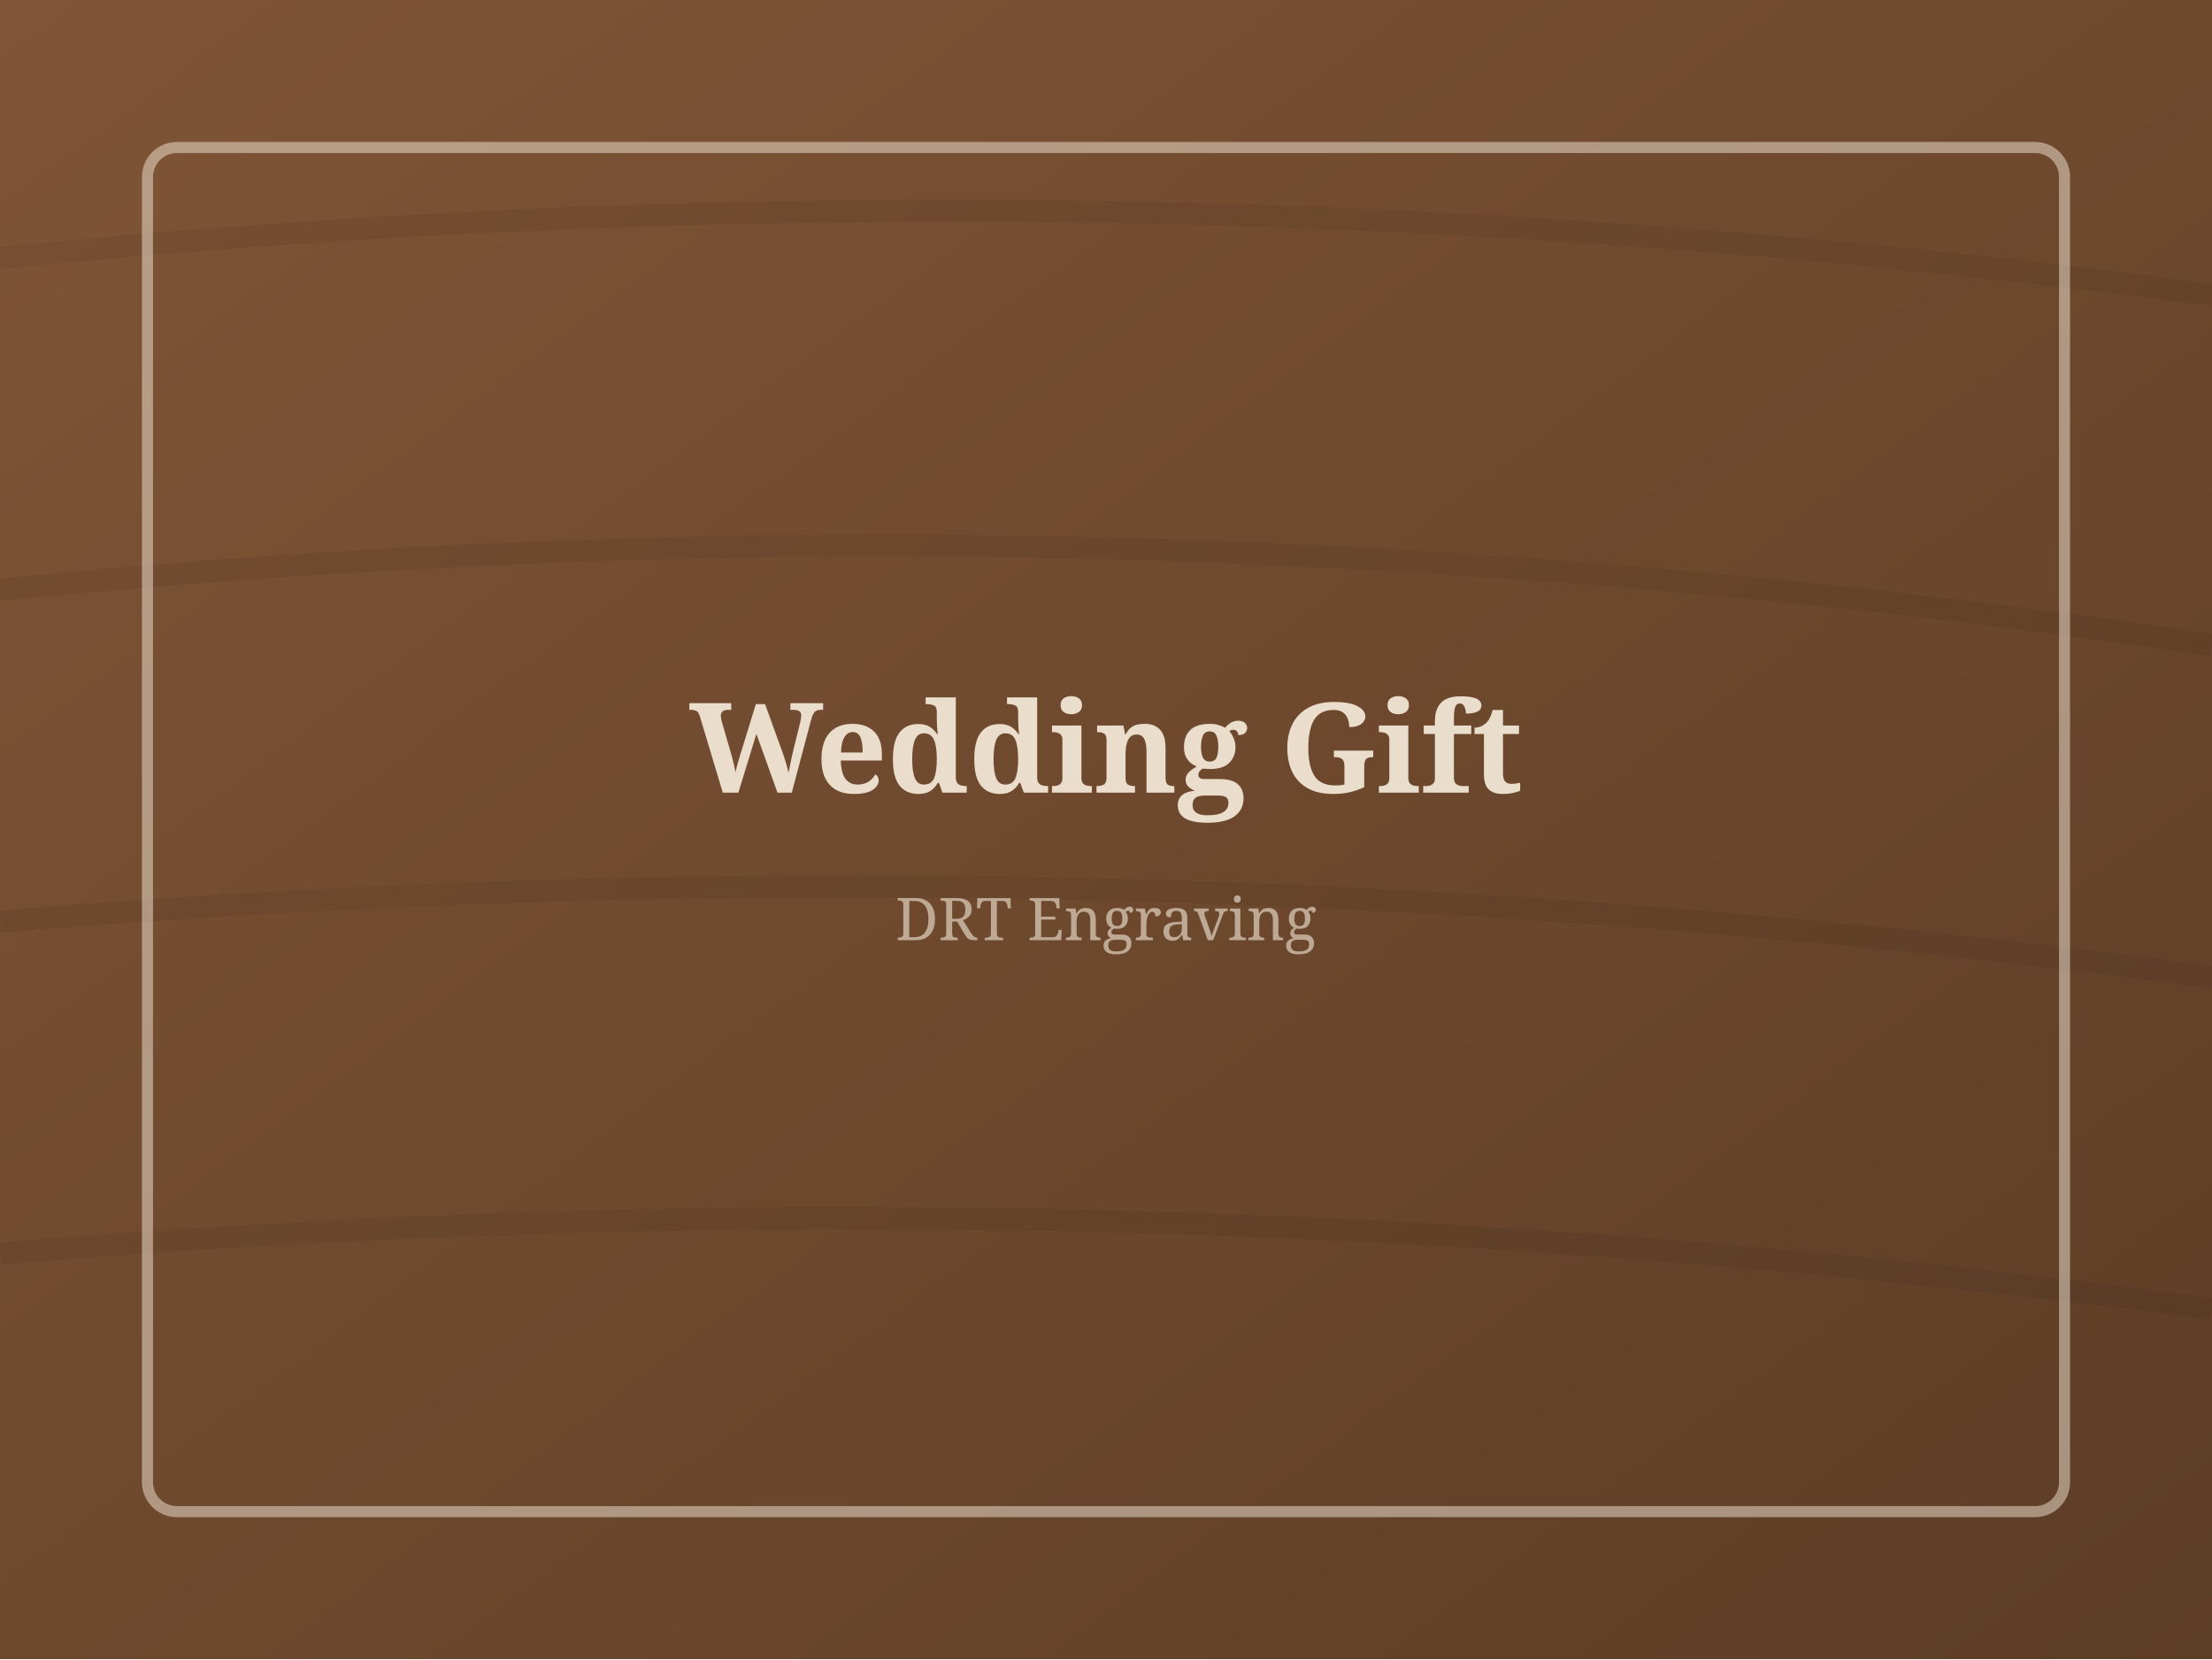
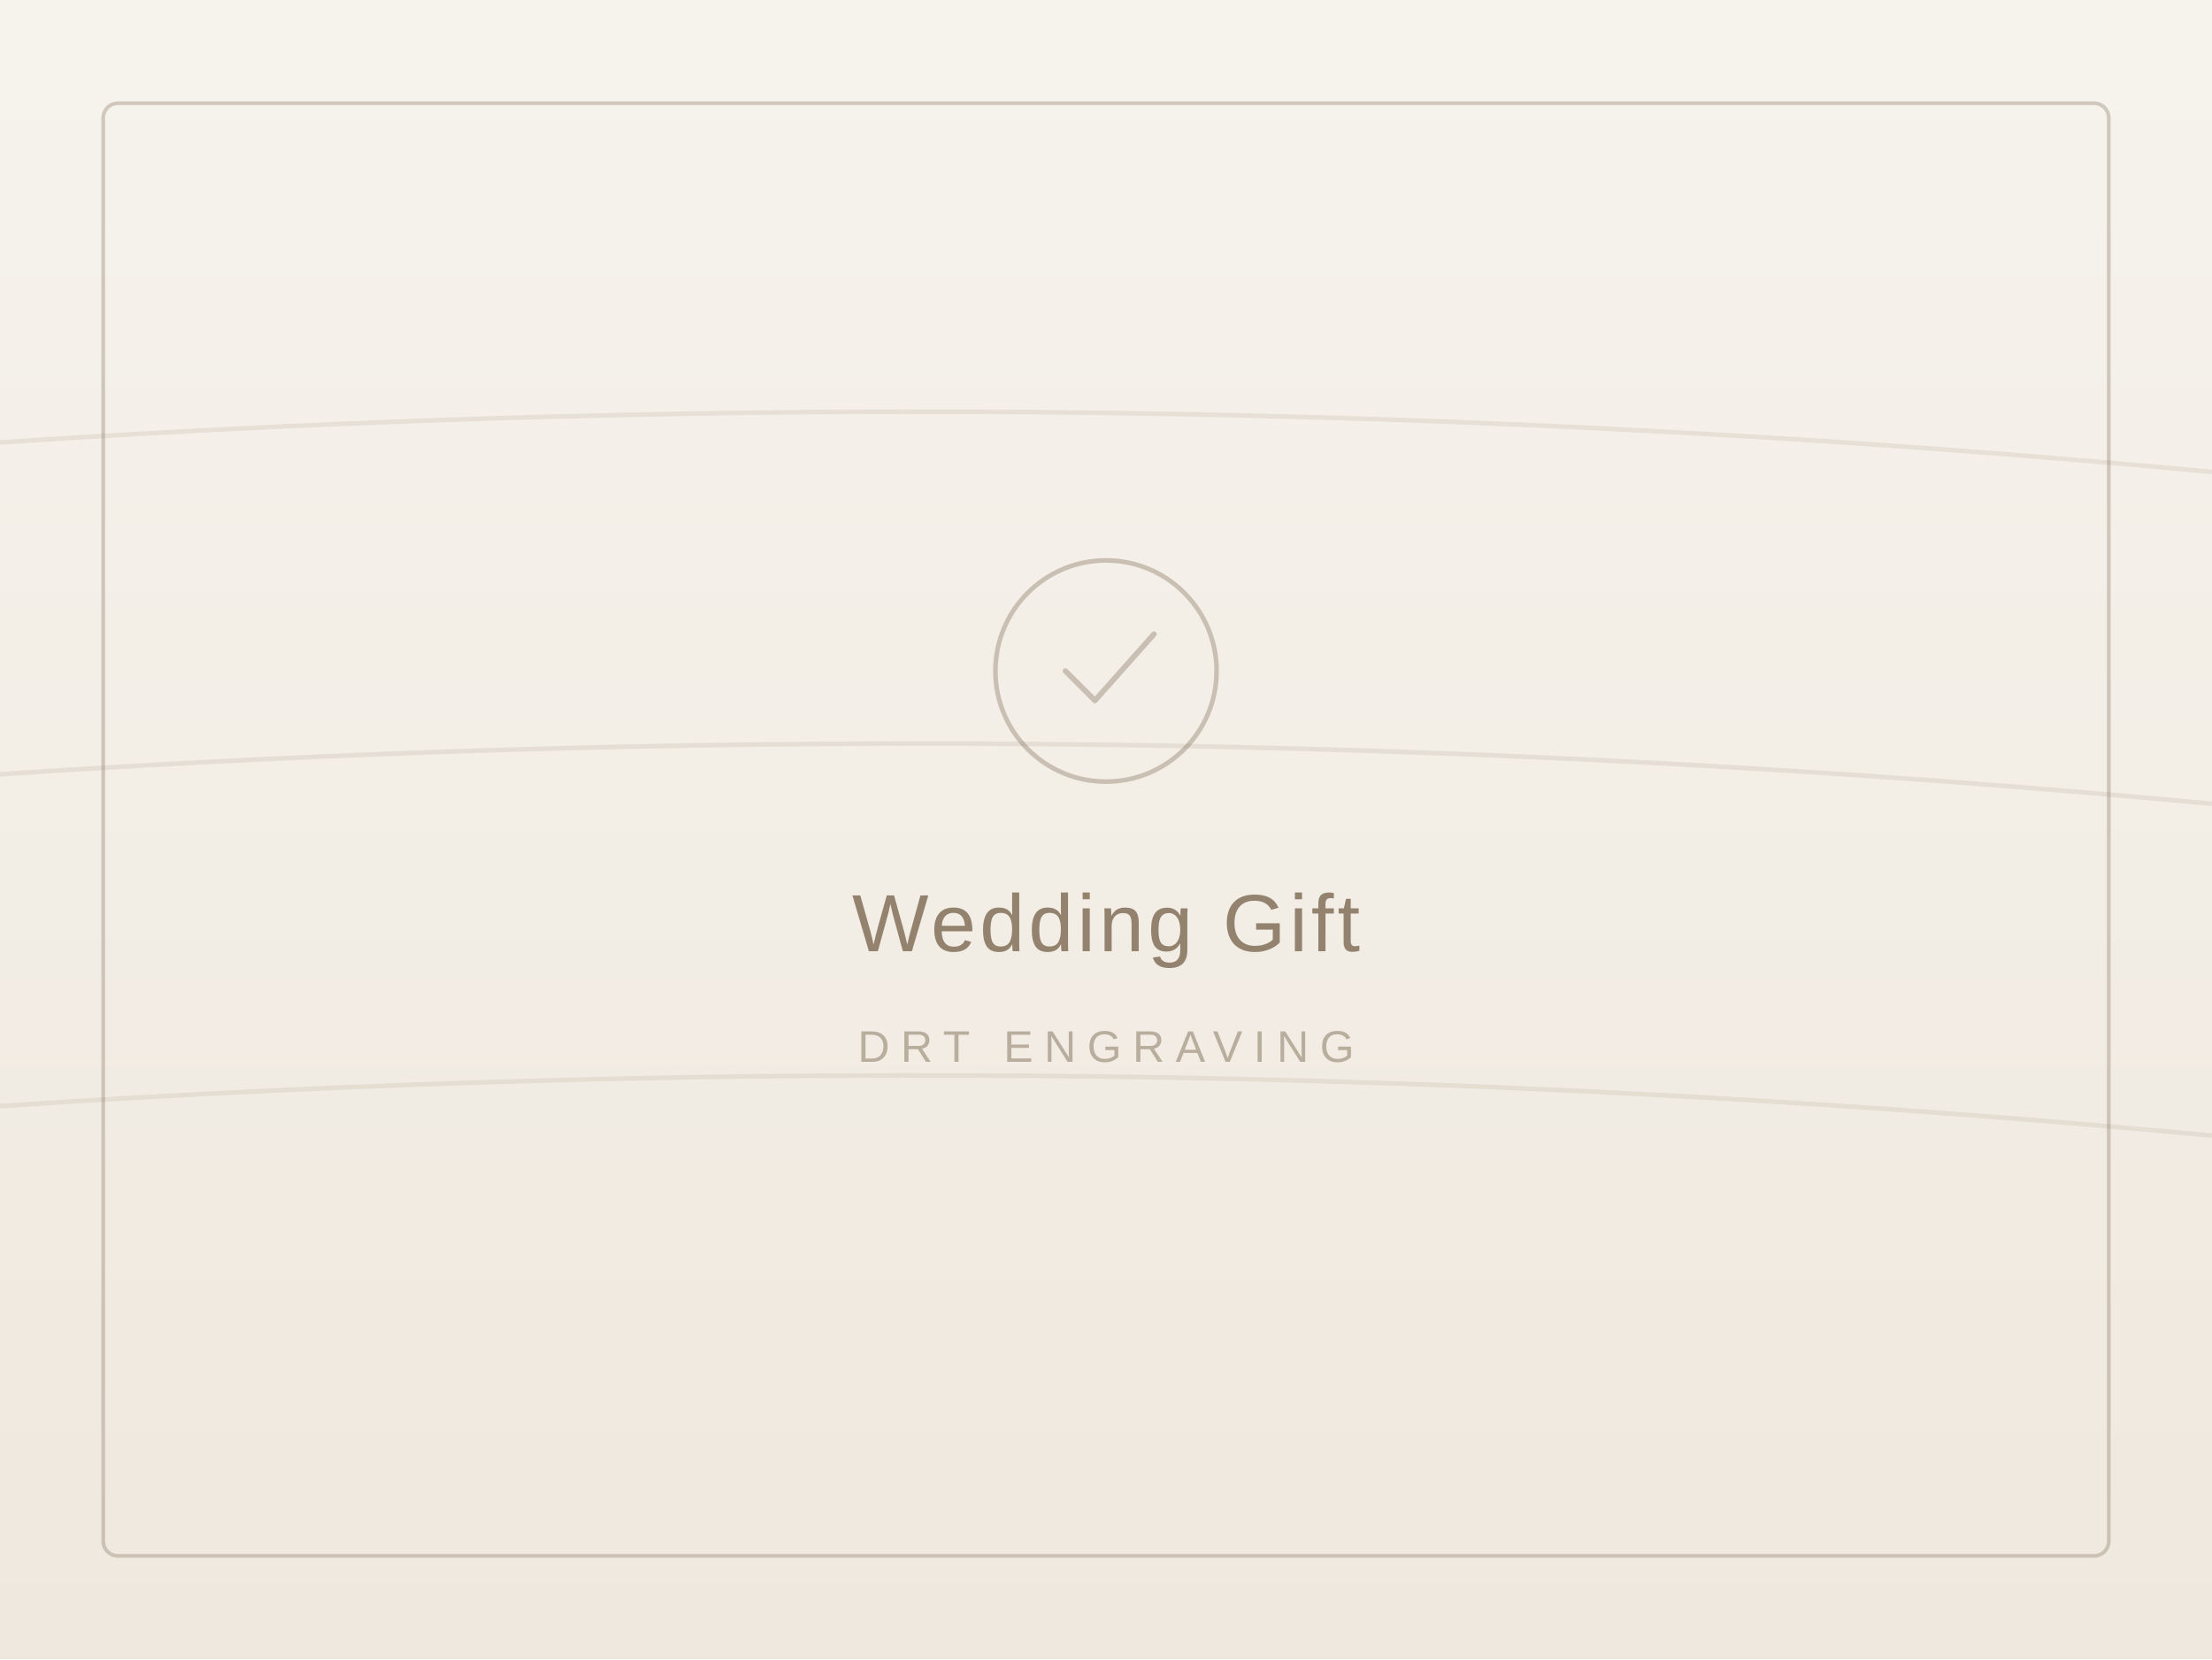
<svg xmlns="http://www.w3.org/2000/svg" viewBox="0 0 600 450" role="img" aria-label="Wedding Gift engraving example">
  <defs>
-     <linearGradient id="g05" x1="0" y1="0" x2="1" y2="1">
-       <stop offset="0" stop-color="#805536" />
-       <stop offset="1" stop-color="#5c3d26" />
+     <linearGradient id="g05" x1="0" y1="0" x2="0" y2="1">
+       <stop offset="0" stop-color="#f6f3ed" />
+       <stop offset="1" stop-color="#efe8de" />
    </linearGradient>
  </defs>
  <rect width="600" height="450" fill="url(#g05)" />
-   <g stroke="#000" stroke-opacity="0.06" stroke-width="6" fill="none">
-     <path d="M0 70 Q 300 40 600 80" />
-     <path d="M0 160 Q 300 130 600 175" />
-     <path d="M0 250 Q 300 225 600 265" />
-     <path d="M0 340 Q 300 315 600 355" />
+   <g stroke="#8b7a64" stroke-opacity="0.14" stroke-width="1.25" fill="none">
+     <path d="M0 120 Q 300 100 600 128" />
+     <path d="M0 210 Q 300 190 600 218" />
+     <path d="M0 300 Q 300 280 600 308" />
  </g>
-   <rect x="40" y="40" width="520" height="370" fill="none" stroke="#f4e9d8" stroke-opacity="0.5" stroke-width="3" rx="8" />
-   <text x="300" y="215" font-family="Georgia, serif" font-size="34" font-weight="700" text-anchor="middle" fill="#f4e9d8" fill-opacity="0.92">Wedding Gift</text>
-   <text x="300" y="255" font-family="Georgia, serif" font-size="16" text-anchor="middle" fill="#f4e9d8" fill-opacity="0.6">DRT Engraving</text>
+   <rect x="28" y="28" width="544" height="394" fill="none" stroke="#8b7a64" stroke-opacity="0.35" stroke-width="1" rx="4" />
+   <circle cx="300" cy="182" r="30" fill="none" stroke="#8b7a64" stroke-opacity="0.4" stroke-width="1.25" />
+   <path d="M289 182 l8 8 l16 -18" fill="none" stroke="#8b7a64" stroke-opacity="0.4" stroke-width="1.5" stroke-linecap="round" stroke-linejoin="round" />
+   <text x="300" y="258" font-family="'Helvetica Neue', Arial, sans-serif" font-size="22" font-weight="400" letter-spacing="1" text-anchor="middle" fill="#8b7a64" fill-opacity="0.92">Wedding Gift</text>
+   <text x="300" y="288" font-family="'Helvetica Neue', Arial, sans-serif" font-size="12" font-weight="400" letter-spacing="3" text-anchor="middle" fill="#8b7a64" fill-opacity="0.55">DRT ENGRAVING</text>
</svg>
